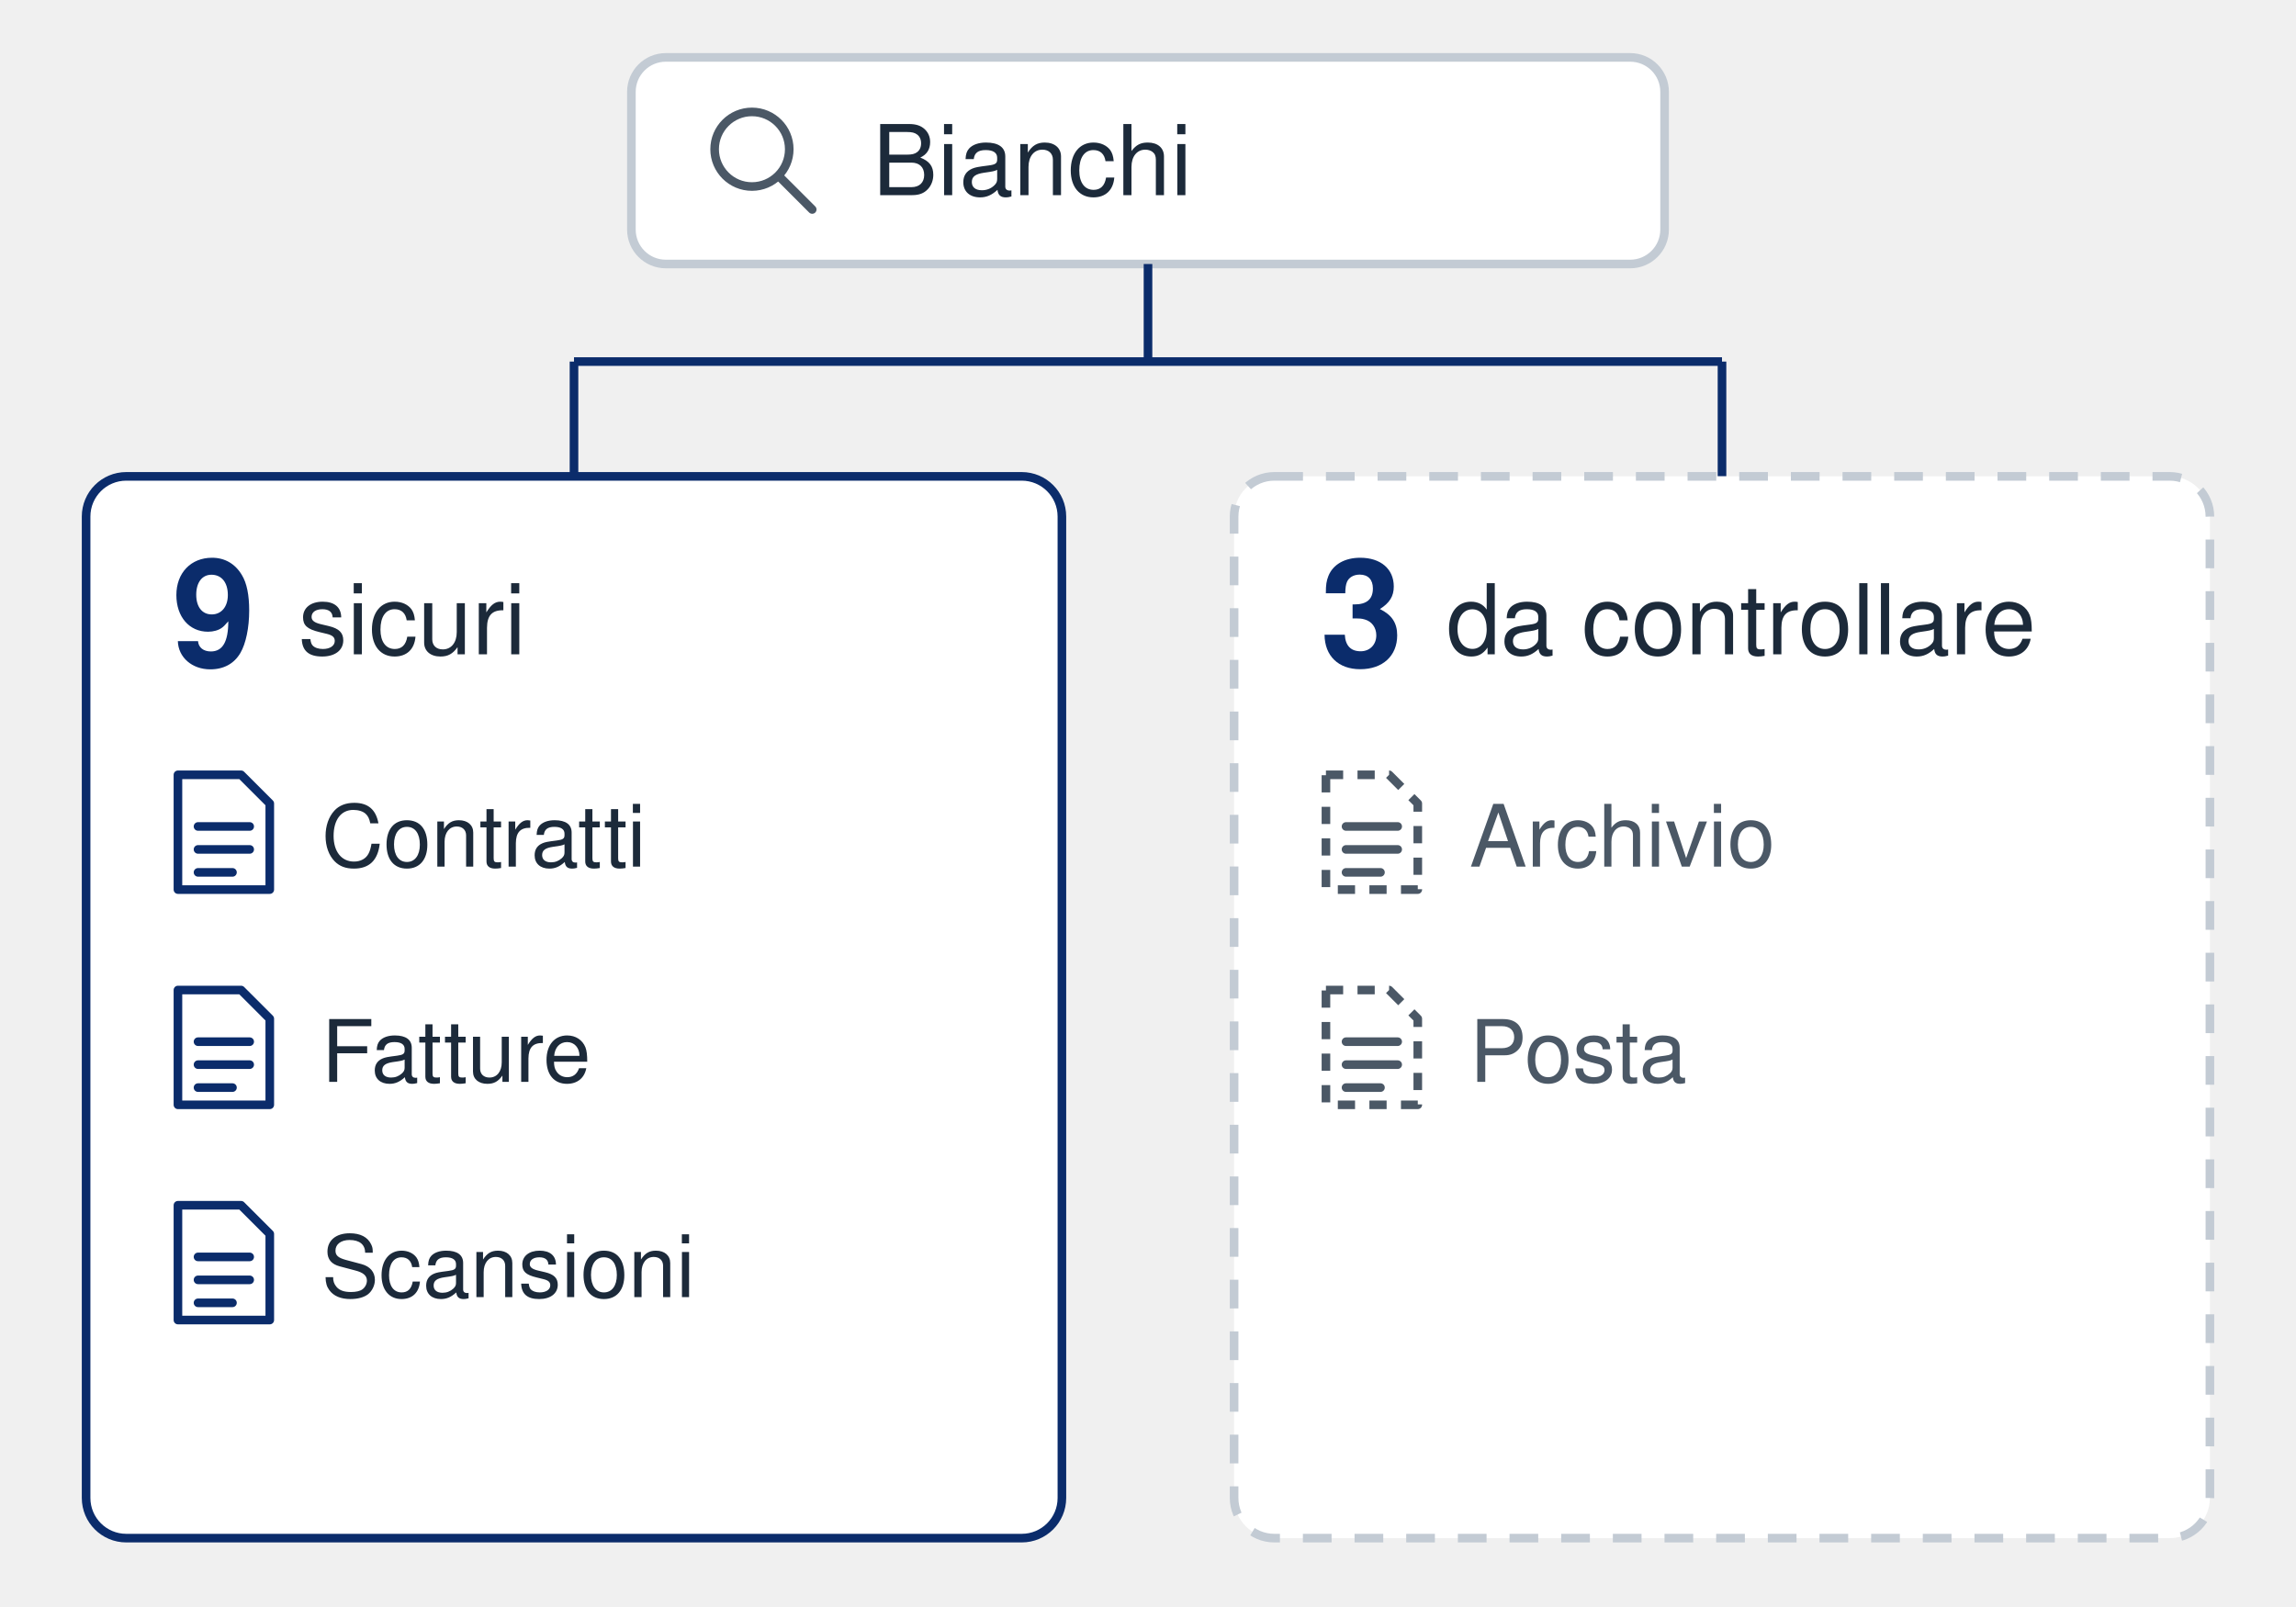
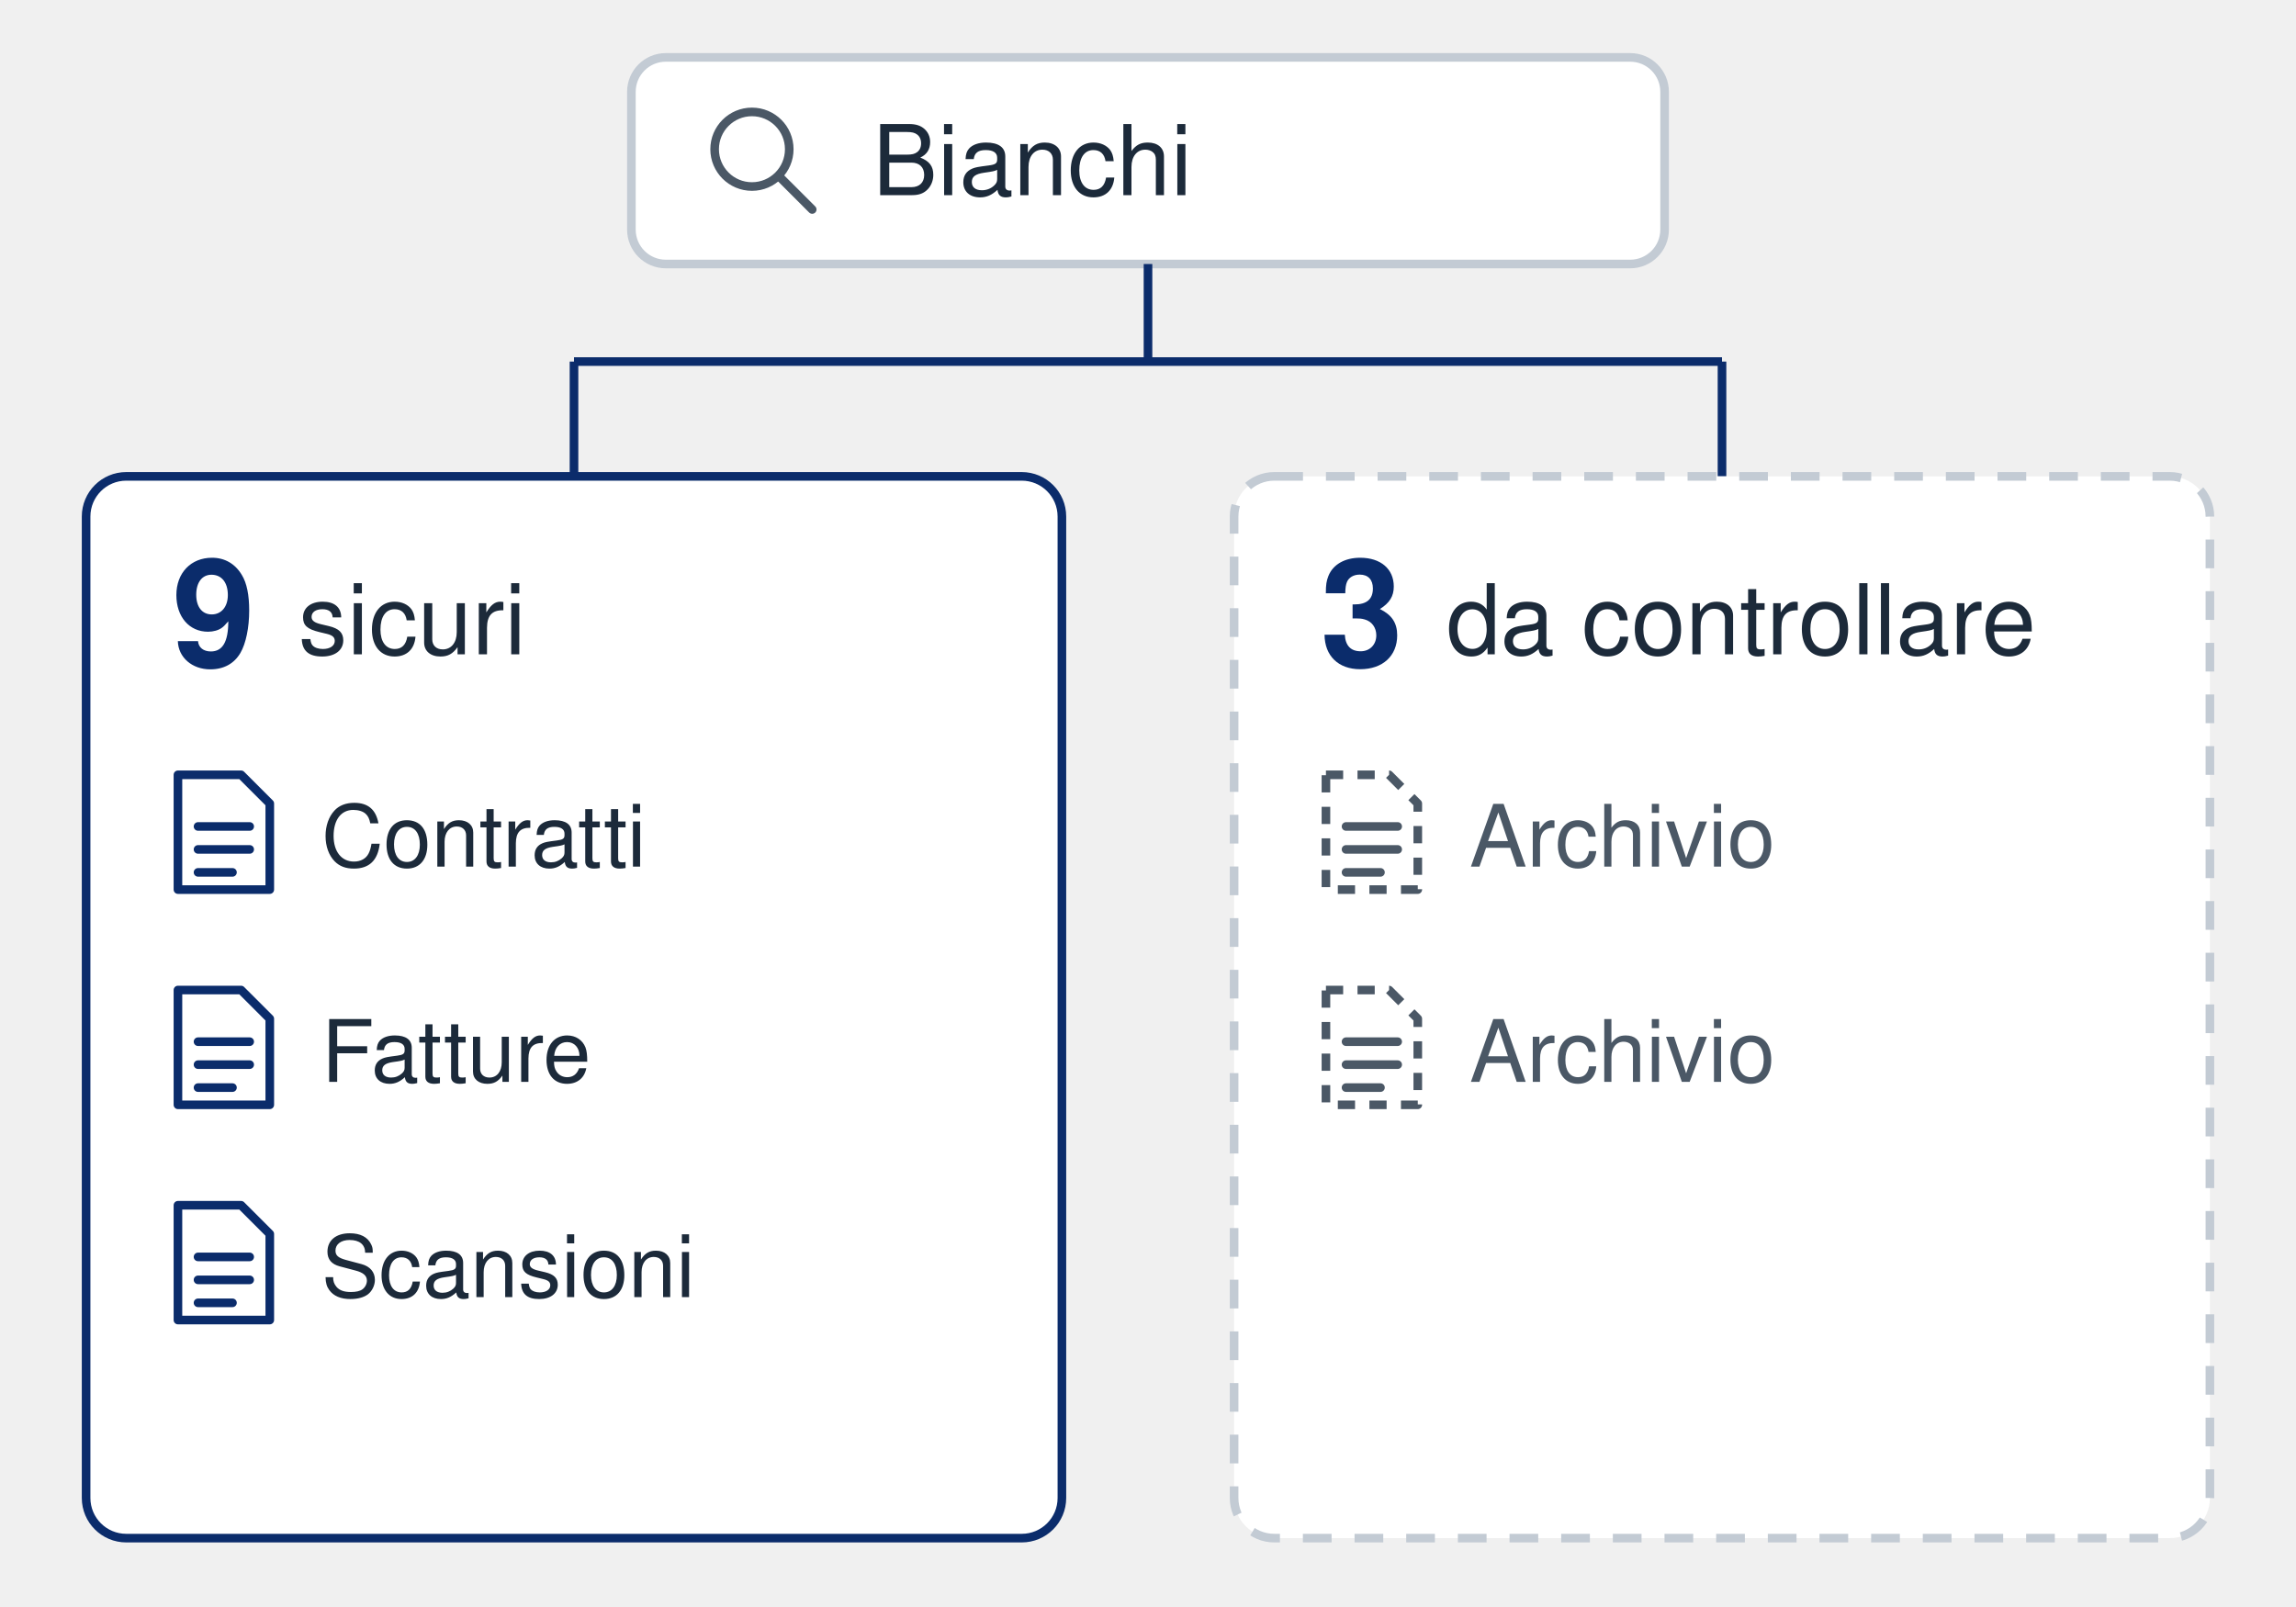
<svg xmlns="http://www.w3.org/2000/svg" viewBox="0 0 800 560" width="800" height="560" role="img" aria-labelledby="t d">
  <defs>
    <g id="doc">
      <path d="M0 0h22l10 10v30H0Z" fill="#FFFFFF" stroke="#0B2C6B" stroke-width="3" stroke-linejoin="round" />
      <path d="M7 18h18M7 26h18M7 34h12" stroke="#0B2C6B" stroke-width="3" stroke-linecap="round" />
    </g>
    <g id="doc-dubbio">
      <path d="M0 0h22l10 10v30H0Z" fill="#FFFFFF" stroke="#4B5866" stroke-width="3" stroke-linejoin="round" stroke-dasharray="6 5" />
      <path d="M7 18h18M7 26h18M7 34h12" stroke="#4B5866" stroke-width="3" stroke-linecap="round" />
    </g>
  </defs>
  <g font-family="Segoe UI, Helvetica, Arial, sans-serif">
    <rect x="220" y="20" width="360" height="72" rx="12" fill="#FFFFFF" stroke="#C3CBD4" stroke-width="3" />
    <circle cx="262" cy="52" r="13" fill="none" stroke="#4B5866" stroke-width="3" />
    <path d="M272 62l11 11" stroke="#4B5866" stroke-width="3" stroke-linecap="round" />
    <text x="304" y="68" font-size="34" fill="#1C2A3A">Bianchi</text>
    <path d="M400 92v34M200 126h400M200 126v40M600 126v40" fill="none" stroke="#0B2C6B" stroke-width="3" />
    <rect x="30" y="166" width="340" height="370" rx="14" fill="#FFFFFF" stroke="#0B2C6B" stroke-width="3" />
    <text x="60" y="232" font-size="52" font-weight="700" fill="#0B2C6B">9</text>
    <text x="104" y="228" font-size="34" fill="#1C2A3A">sicuri</text>
    <use href="#doc" x="62" y="270" />
    <text x="112" y="302" font-size="30" fill="#1C2A3A">Contratti</text>
    <use href="#doc" x="62" y="345" />
    <text x="112" y="377" font-size="30" fill="#1C2A3A">Fatture</text>
    <use href="#doc" x="62" y="420" />
    <text x="112" y="452" font-size="30" fill="#1C2A3A">Scansioni</text>
    <rect x="430" y="166" width="340" height="370" rx="14" fill="#FFFFFF" stroke="#C3CBD4" stroke-width="3" stroke-dasharray="10 8" />
    <text x="460" y="232" font-size="52" font-weight="700" fill="#0B2C6B">3</text>
    <text x="504" y="228" font-size="34" fill="#1C2A3A">da controllare</text>
    <use href="#doc-dubbio" x="462" y="270" />
    <text x="512" y="302" font-size="30" fill="#4B5866">Archivio</text>
    <use href="#doc-dubbio" x="462" y="345" />
-     <text x="512" y="377" font-size="30" fill="#4B5866">Posta</text>
+     <text x="512" y="377" font-size="30" fill="#4B5866">Archivio</text>
  </g>
</svg>
